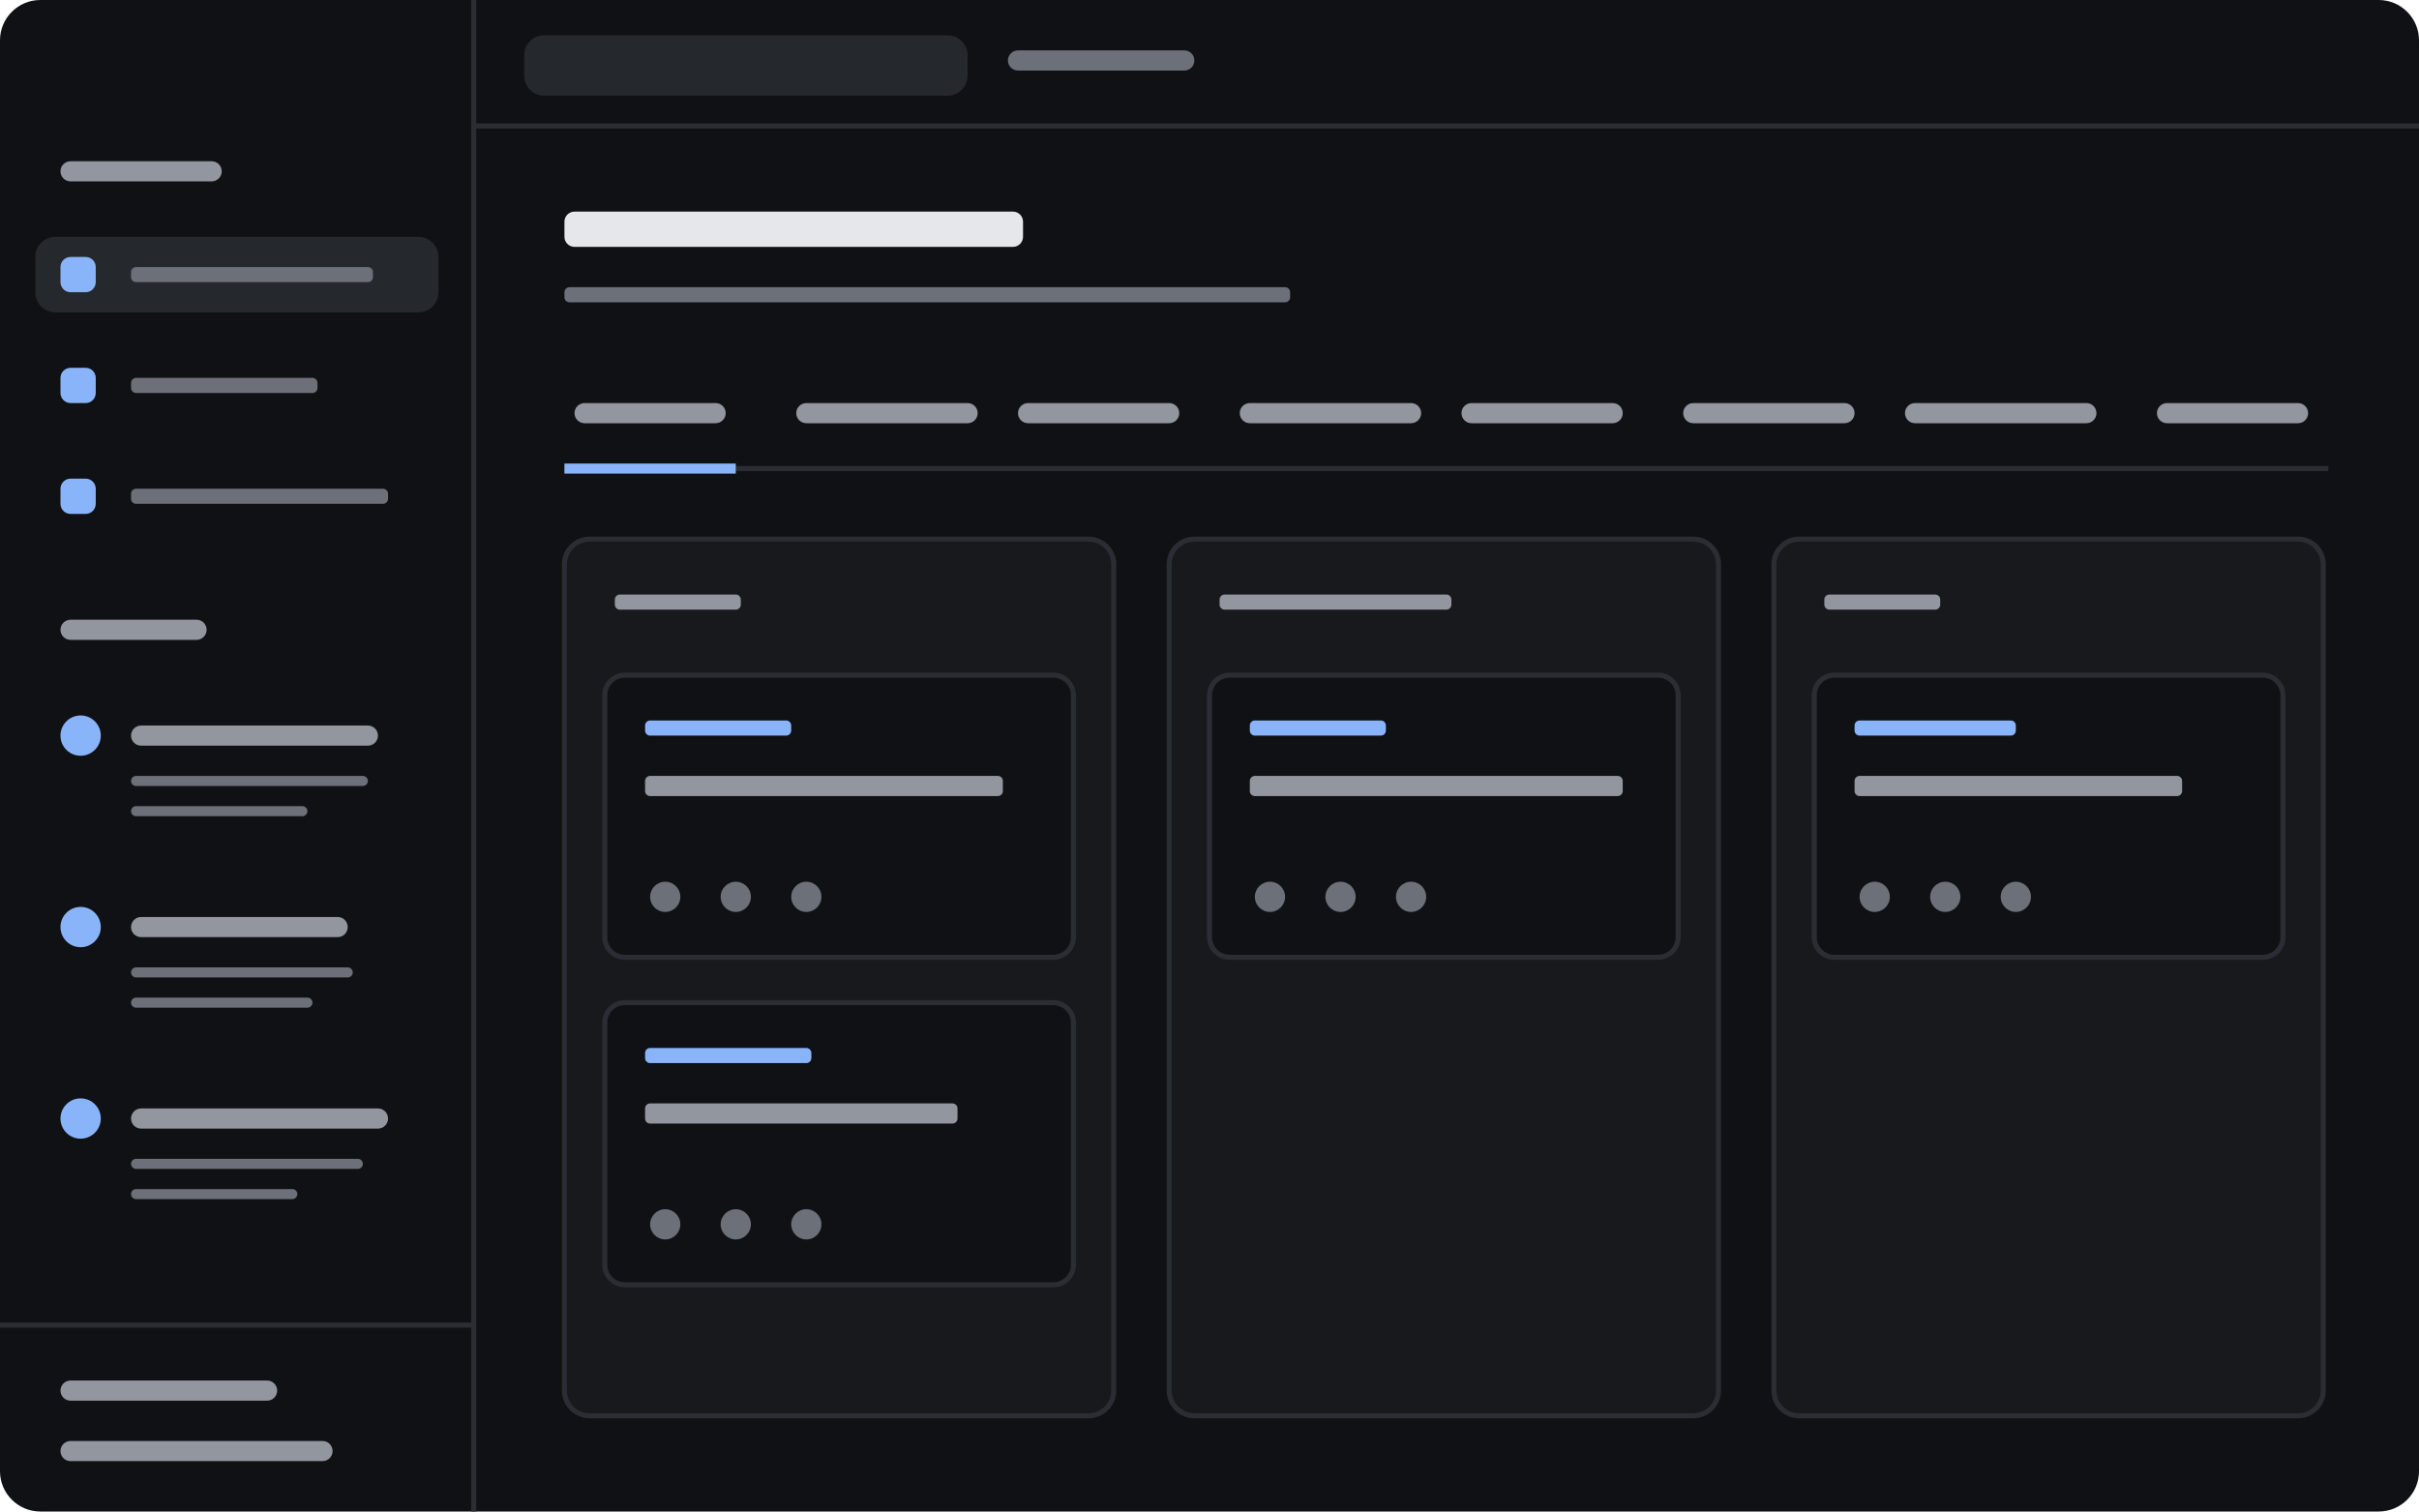
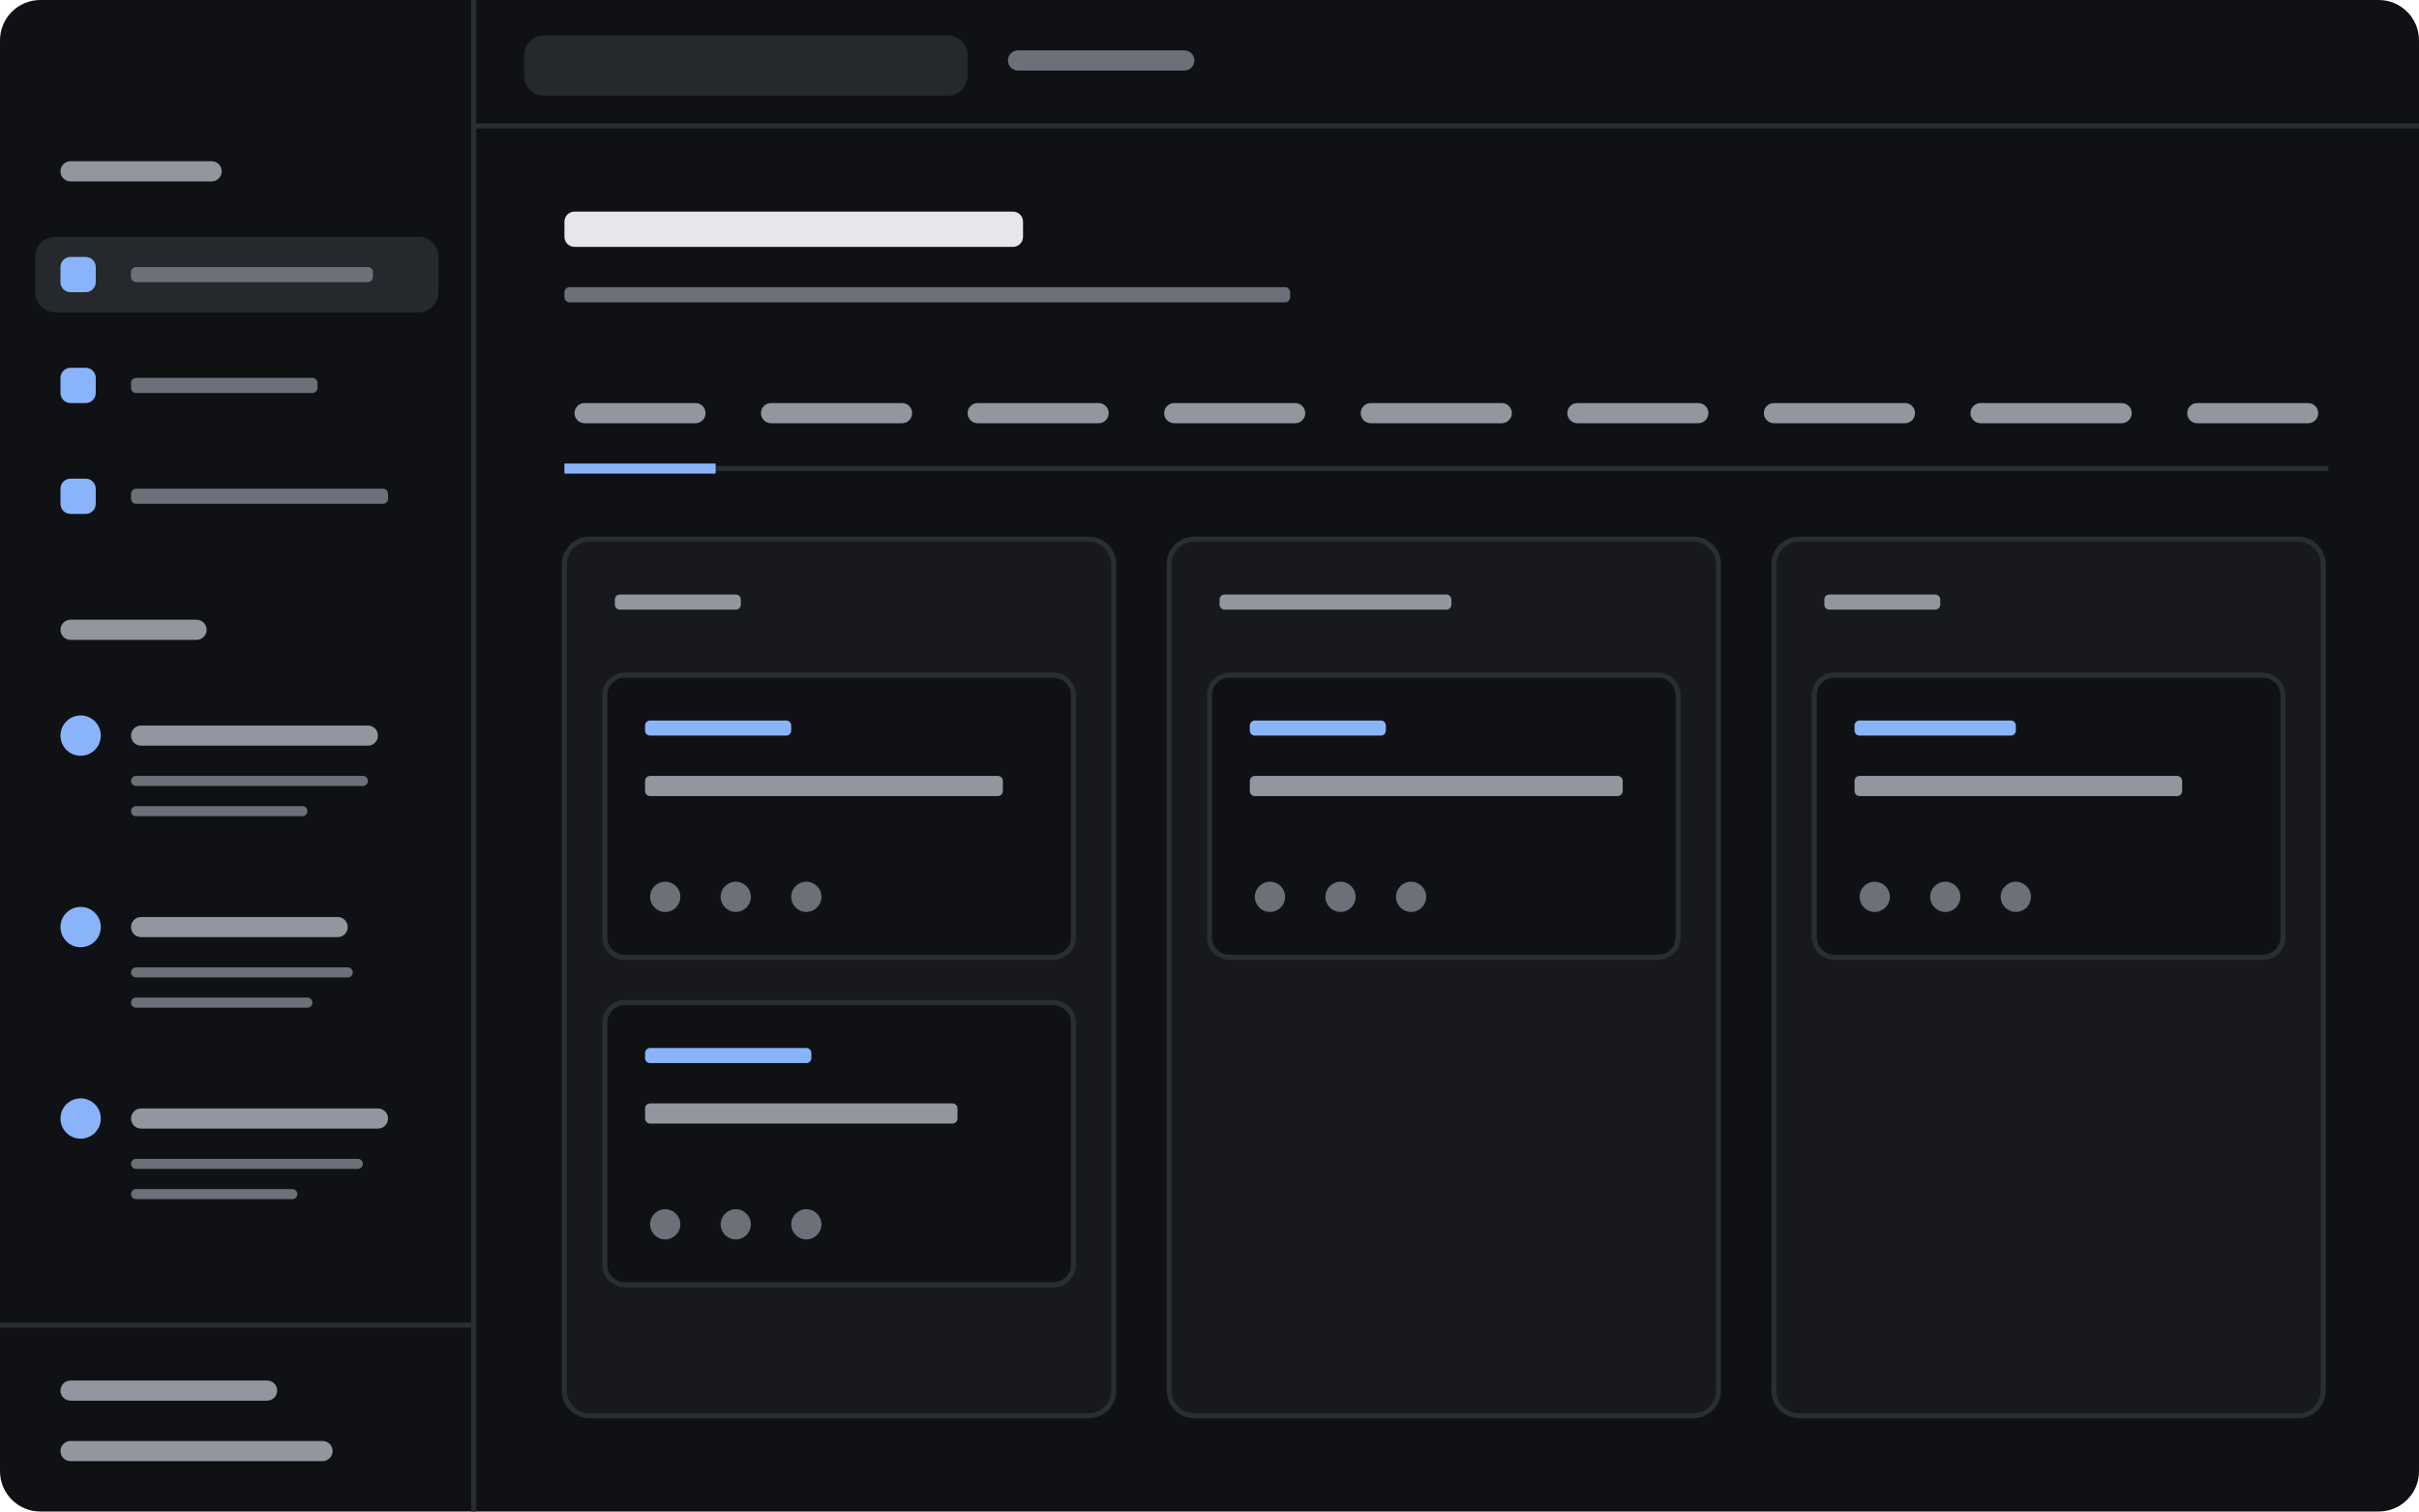
<svg xmlns="http://www.w3.org/2000/svg" viewBox="0 0 480 300" data-view="mission-control">
  <rect width="480" height="300" rx="8" fill="#101114" />
  <path d="M94 0v300M94 25h386M0 263h94" stroke="#2a2d33" />
  <rect x="104" y="7" width="88" height="12" rx="4" fill="#25282d" />
  <rect x="200" y="10" width="37" height="4" rx="2" fill="#6b7079" />
  <g fill="#91969f">
    <rect x="12" y="32" width="32" height="4" rx="2" />
    <rect x="12" y="123" width="29" height="4" rx="2" />
    <rect x="12" y="274" width="43" height="4" rx="2" />
    <rect x="12" y="286" width="54" height="4" rx="2" />
  </g>
  <rect x="7" y="47" width="80" height="15" rx="4" fill="#25282d" />
  <g fill="#6b7079">
    <rect x="26" y="53" width="48" height="3" rx="1" />
    <rect x="26" y="75" width="37" height="3" rx="1" />
    <rect x="26" y="97" width="51" height="3" rx="1" />
  </g>
  <g fill="#89b4fa">
    <rect x="12" y="51" width="7" height="7" rx="2" />
    <rect x="12" y="73" width="7" height="7" rx="2" />
    <rect x="12" y="95" width="7" height="7" rx="2" />
  </g>
  <g fill="#91969f">
    <rect x="26" y="144" width="49" height="4" rx="2" />
    <rect x="26" y="182" width="43" height="4" rx="2" />
    <rect x="26" y="220" width="51" height="4" rx="2" />
  </g>
  <g fill="#6b7079">
    <rect x="26" y="154" width="47" height="2" rx="1" />
    <rect x="26" y="160" width="35" height="2" rx="1" />
    <rect x="26" y="192" width="44" height="2" rx="1" />
    <rect x="26" y="198" width="36" height="2" rx="1" />
    <rect x="26" y="230" width="46" height="2" rx="1" />
    <rect x="26" y="236" width="33" height="2" rx="1" />
  </g>
  <g fill="#89b4fa">
    <circle cx="16" cy="146" r="4" />
    <circle cx="16" cy="184" r="4" />
    <circle cx="16" cy="222" r="4" />
  </g>
  <rect x="112" y="42" width="91" height="7" rx="2" fill="#e5e7eb" />
  <rect x="112" y="57" width="144" height="3" rx="1" fill="#6b7079" />
  <g fill="#91969f" data-region="work-sources">
-     <rect data-source="jira" x="114" y="80" width="30" height="4" rx="2" />
-     <rect data-source="github" x="158" y="80" width="36" height="4" rx="2" />
-     <rect data-source="pulls" x="202" y="80" width="32" height="4" rx="2" />
-     <rect data-source="gitlab" x="246" y="80" width="36" height="4" rx="2" />
-     <rect data-source="merges" x="290" y="80" width="32" height="4" rx="2" />
-     <rect data-source="shortcut" x="334" y="80" width="34" height="4" rx="2" />
-     <rect data-source="sessions" x="378" y="80" width="38" height="4" rx="2" />
-     <rect data-source="control-panel" x="428" y="80" width="30" height="4" rx="2" />
+     <rect data-source="jira" x="114" y="80" width="26" height="4" rx="2" />
+     <rect data-source="github" x="151" y="80" width="30" height="4" rx="2" />
+     <rect data-source="pulls" x="192" y="80" width="28" height="4" rx="2" />
+     <rect data-source="reviews" x="231" y="80" width="28" height="4" rx="2" />
+     <rect data-source="gitlab" x="270" y="80" width="30" height="4" rx="2" />
+     <rect data-source="merges" x="311" y="80" width="28" height="4" rx="2" />
+     <rect data-source="shortcut" x="350" y="80" width="30" height="4" rx="2" />
+     <rect data-source="sessions" x="391" y="80" width="32" height="4" rx="2" />
+     <rect data-source="control-panel" x="434" y="80" width="26" height="4" rx="2" />
  </g>
  <path d="M112 93h350" stroke="#2a2d33" />
-   <path d="M112 93h34" stroke="#89b4fa" stroke-width="2" />
+   <path d="M112 93h30" stroke="#89b4fa" stroke-width="2" />
  <g fill="#17191d" stroke="#2a2d33">
    <rect x="112" y="107" width="109" height="174" rx="5" />
    <rect x="232" y="107" width="109" height="174" rx="5" />
    <rect x="352" y="107" width="109" height="174" rx="5" />
  </g>
  <g fill="#91969f">
    <rect x="122" y="118" width="25" height="3" rx="1" />
    <rect x="242" y="118" width="46" height="3" rx="1" />
    <rect x="362" y="118" width="23" height="3" rx="1" />
  </g>
  <g fill="#101114" stroke="#2a2d33">
    <rect x="120" y="134" width="93" height="56" rx="4" />
    <rect x="120" y="199" width="93" height="56" rx="4" />
    <rect x="240" y="134" width="93" height="56" rx="4" />
    <rect x="360" y="134" width="93" height="56" rx="4" />
  </g>
  <g fill="#89b4fa">
    <rect x="128" y="143" width="29" height="3" rx="1" />
    <rect x="128" y="208" width="33" height="3" rx="1" />
    <rect x="248" y="143" width="27" height="3" rx="1" />
    <rect x="368" y="143" width="32" height="3" rx="1" />
  </g>
  <g fill="#91969f">
    <rect x="128" y="154" width="71" height="4" rx="1" />
    <rect x="128" y="219" width="62" height="4" rx="1" />
    <rect x="248" y="154" width="74" height="4" rx="1" />
    <rect x="368" y="154" width="65" height="4" rx="1" />
  </g>
  <g fill="#6b7079">
    <circle cx="132" cy="178" r="3" />
    <circle cx="146" cy="178" r="3" />
    <circle cx="160" cy="178" r="3" />
    <circle cx="132" cy="243" r="3" />
    <circle cx="146" cy="243" r="3" />
    <circle cx="160" cy="243" r="3" />
    <circle cx="252" cy="178" r="3" />
    <circle cx="266" cy="178" r="3" />
    <circle cx="280" cy="178" r="3" />
    <circle cx="372" cy="178" r="3" />
    <circle cx="386" cy="178" r="3" />
    <circle cx="400" cy="178" r="3" />
  </g>
</svg>
